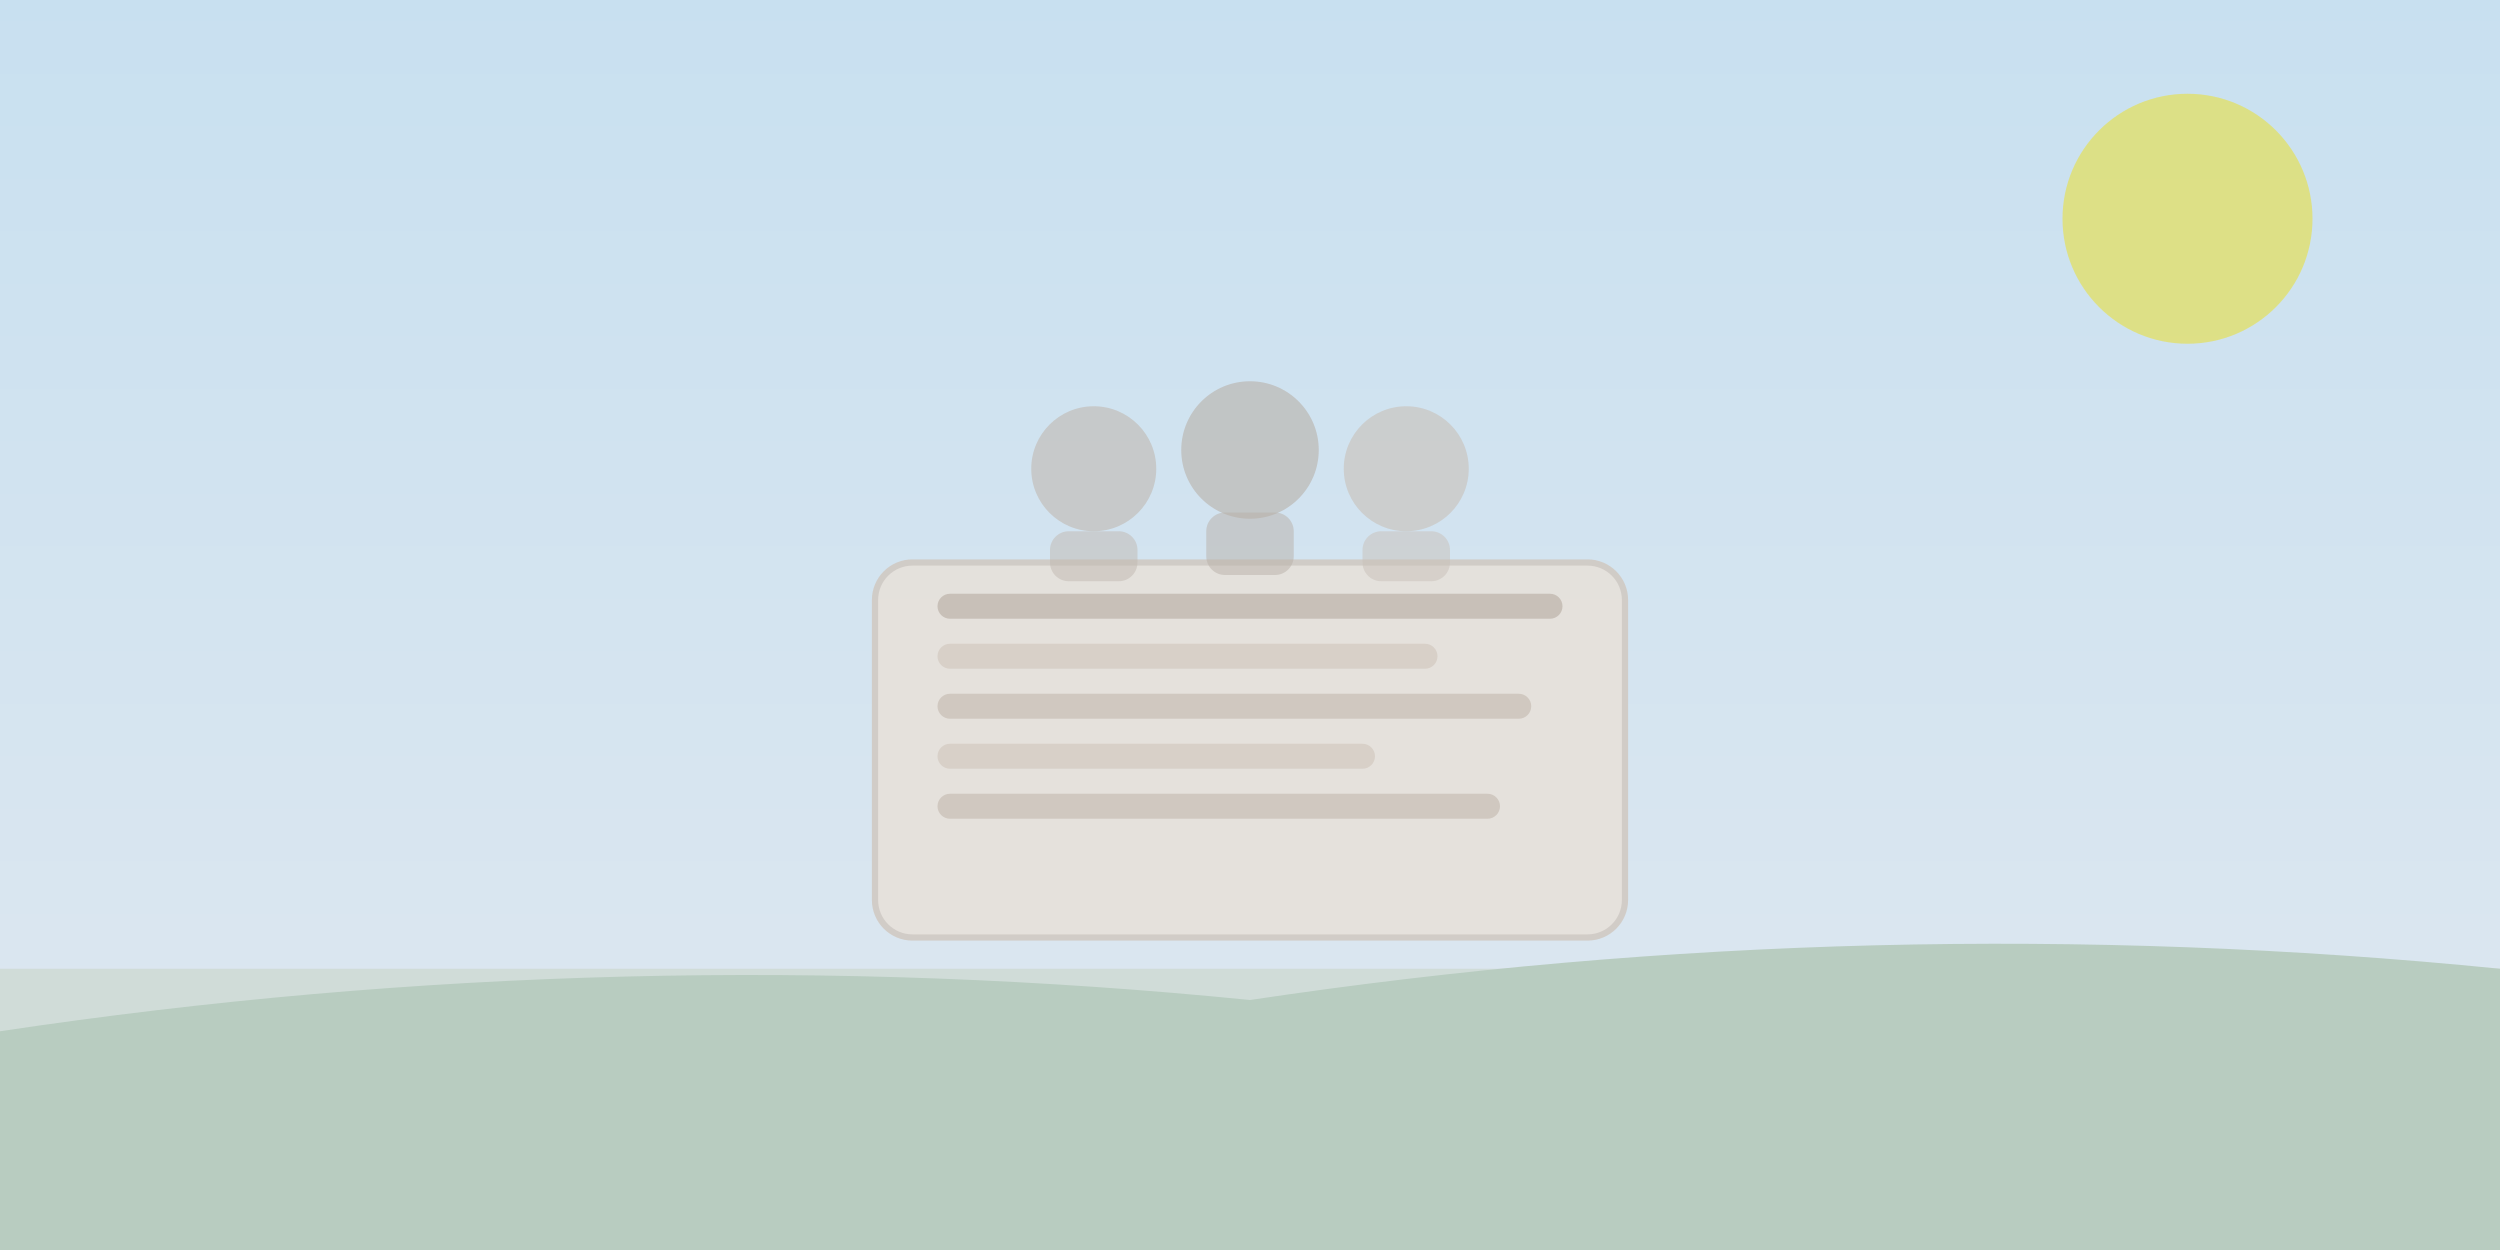
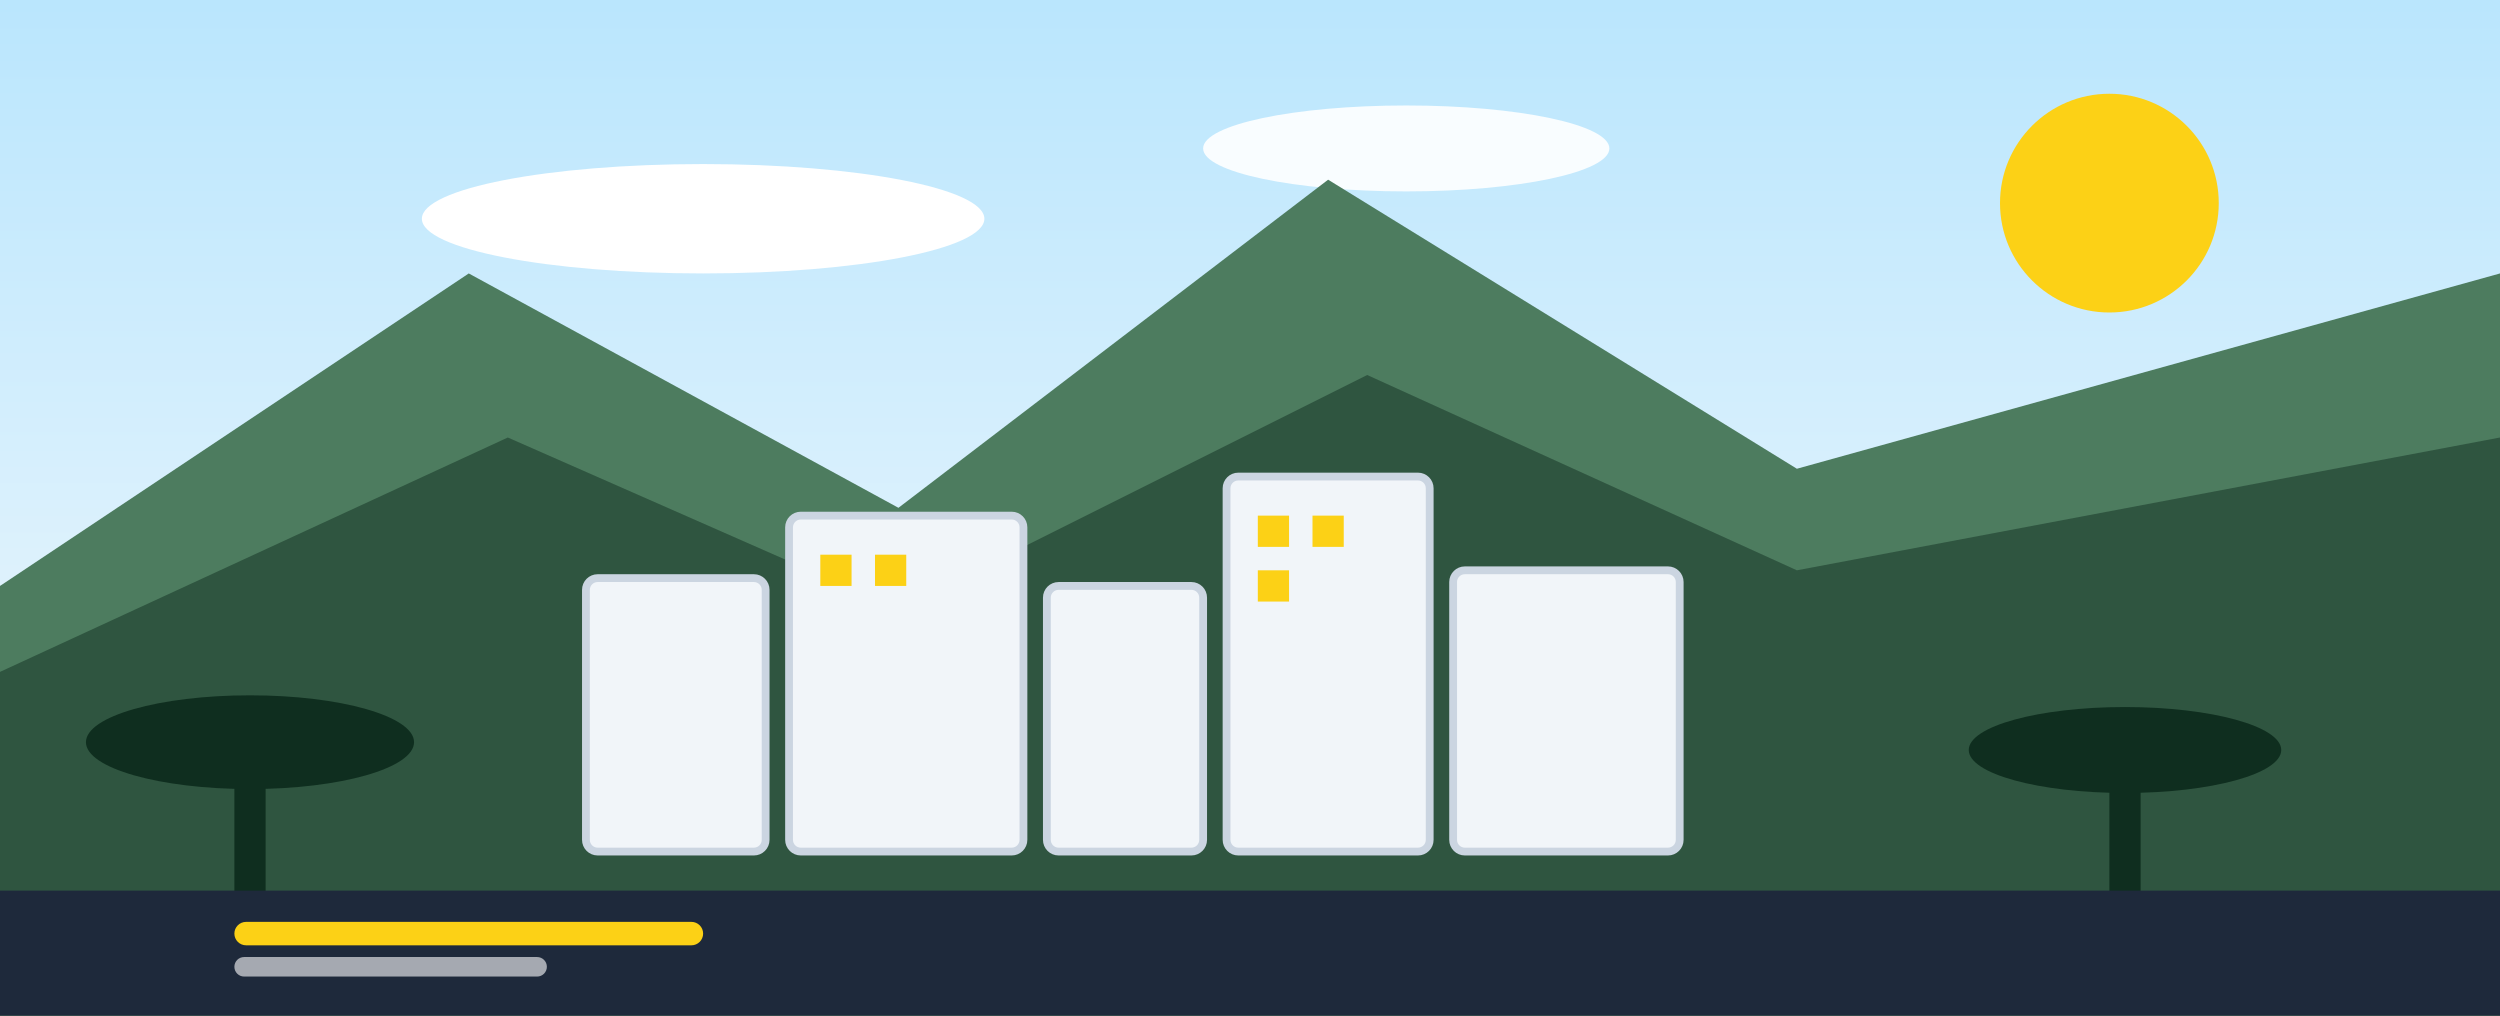
- <svg xmlns="http://www.w3.org/2000/svg" viewBox="0 0 400 200">
+ <svg xmlns="http://www.w3.org/2000/svg" viewBox="0 0 640 260">
  <defs>
    <linearGradient id="msky" x1="0" y1="0" x2="0" y2="1">
-       <stop offset="0%" stop-color="#c8e0f0" />
-       <stop offset="100%" stop-color="#e0e8f0" />
+       <stop offset="0" stop-color="#bae6fd" />
+       <stop offset="1" stop-color="#f8fafc" />
    </linearGradient>
  </defs>
-   <rect width="400" height="200" fill="url(#msky)" />
-   <rect x="0" y="155" width="400" height="45" fill="#d0dcd8" rx="0" />
-   <circle cx="350" cy="35" r="20" fill="#e8e040" opacity="0.6" />
-   <path d="M0 165 Q100 150 200 160 Q300 145 400 155 L400 200 L0 200Z" fill="#b8ccc0" />
-   <rect x="140" y="90" width="120" height="60" fill="#e8e0d8" rx="6" opacity="0.85" stroke="#d0c8c0" stroke-width="1" />
-   <rect x="150" y="95" width="100" height="4" fill="#c8c0b8" rx="2" />
-   <rect x="150" y="103" width="80" height="4" fill="#d8d0c8" rx="2" />
-   <rect x="150" y="111" width="95" height="4" fill="#d0c8c0" rx="2" />
-   <rect x="150" y="119" width="70" height="4" fill="#d8d0c8" rx="2" />
-   <rect x="150" y="127" width="90" height="4" fill="#d0c8c0" rx="2" />
-   <circle cx="175" cy="75" r="10" fill="#c0b8b0" opacity="0.6" />
-   <circle cx="200" cy="72" r="11" fill="#b8b0a8" opacity="0.6" />
-   <circle cx="225" cy="75" r="10" fill="#c8c0b8" opacity="0.6" />
-   <rect x="168" y="85" width="14" height="8" fill="#c0b8b0" rx="3" opacity="0.5" />
-   <rect x="193" y="82" width="14" height="10" fill="#b8b0a8" rx="3" opacity="0.5" />
-   <rect x="218" y="85" width="14" height="8" fill="#c8c0b8" rx="3" opacity="0.5" />
+   <rect width="640" height="260" fill="url(#msky)" />
+   <circle cx="540" cy="52" r="28" fill="#fcd116" />
+   <ellipse cx="180" cy="56" rx="72" ry="14" fill="#fff" />
+   <ellipse cx="360" cy="38" rx="52" ry="11" fill="#fff" opacity=".9" />
+   <path d="M0 150 120 70l110 60 110-84 120 74 180-50v190H0z" fill="#4d7c5f" />
+   <path d="M0 172 130 112l100 44 120-60 110 50 180-34v148H0z" fill="#2f5540" />
+   <g fill="#f1f5f9" stroke="#cbd5e1" stroke-width="2">
+     <rect x="150" y="148" width="46" height="70" rx="3" />
+     <rect x="202" y="132" width="60" height="86" rx="3" />
+     <rect x="268" y="150" width="40" height="68" rx="3" />
+     <rect x="314" y="122" width="52" height="96" rx="3" />
+     <rect x="372" y="146" width="58" height="72" rx="3" />
+   </g>
+   <g fill="#fcd116">
+     <rect x="210" y="142" width="8" height="8" />
+     <rect x="224" y="142" width="8" height="8" />
+     <rect x="322" y="132" width="8" height="8" />
+     <rect x="336" y="132" width="8" height="8" />
+     <rect x="322" y="146" width="8" height="8" />
+   </g>
+   <g fill="#0f2e1f">
+     <rect x="60" y="196" width="8" height="34" />
+     <ellipse cx="64" cy="190" rx="42" ry="12" />
+     <rect x="540" y="198" width="8" height="32" />
+     <ellipse cx="544" cy="192" rx="40" ry="11" />
+   </g>
+   <rect y="228" width="640" height="32" fill="#1e293b" />
+   <rect x="60" y="236" width="120" height="6" rx="3" fill="#fcd116" />
+   <rect x="60" y="245" width="80" height="5" rx="2.5" fill="#fff" opacity=".6" />
</svg>
